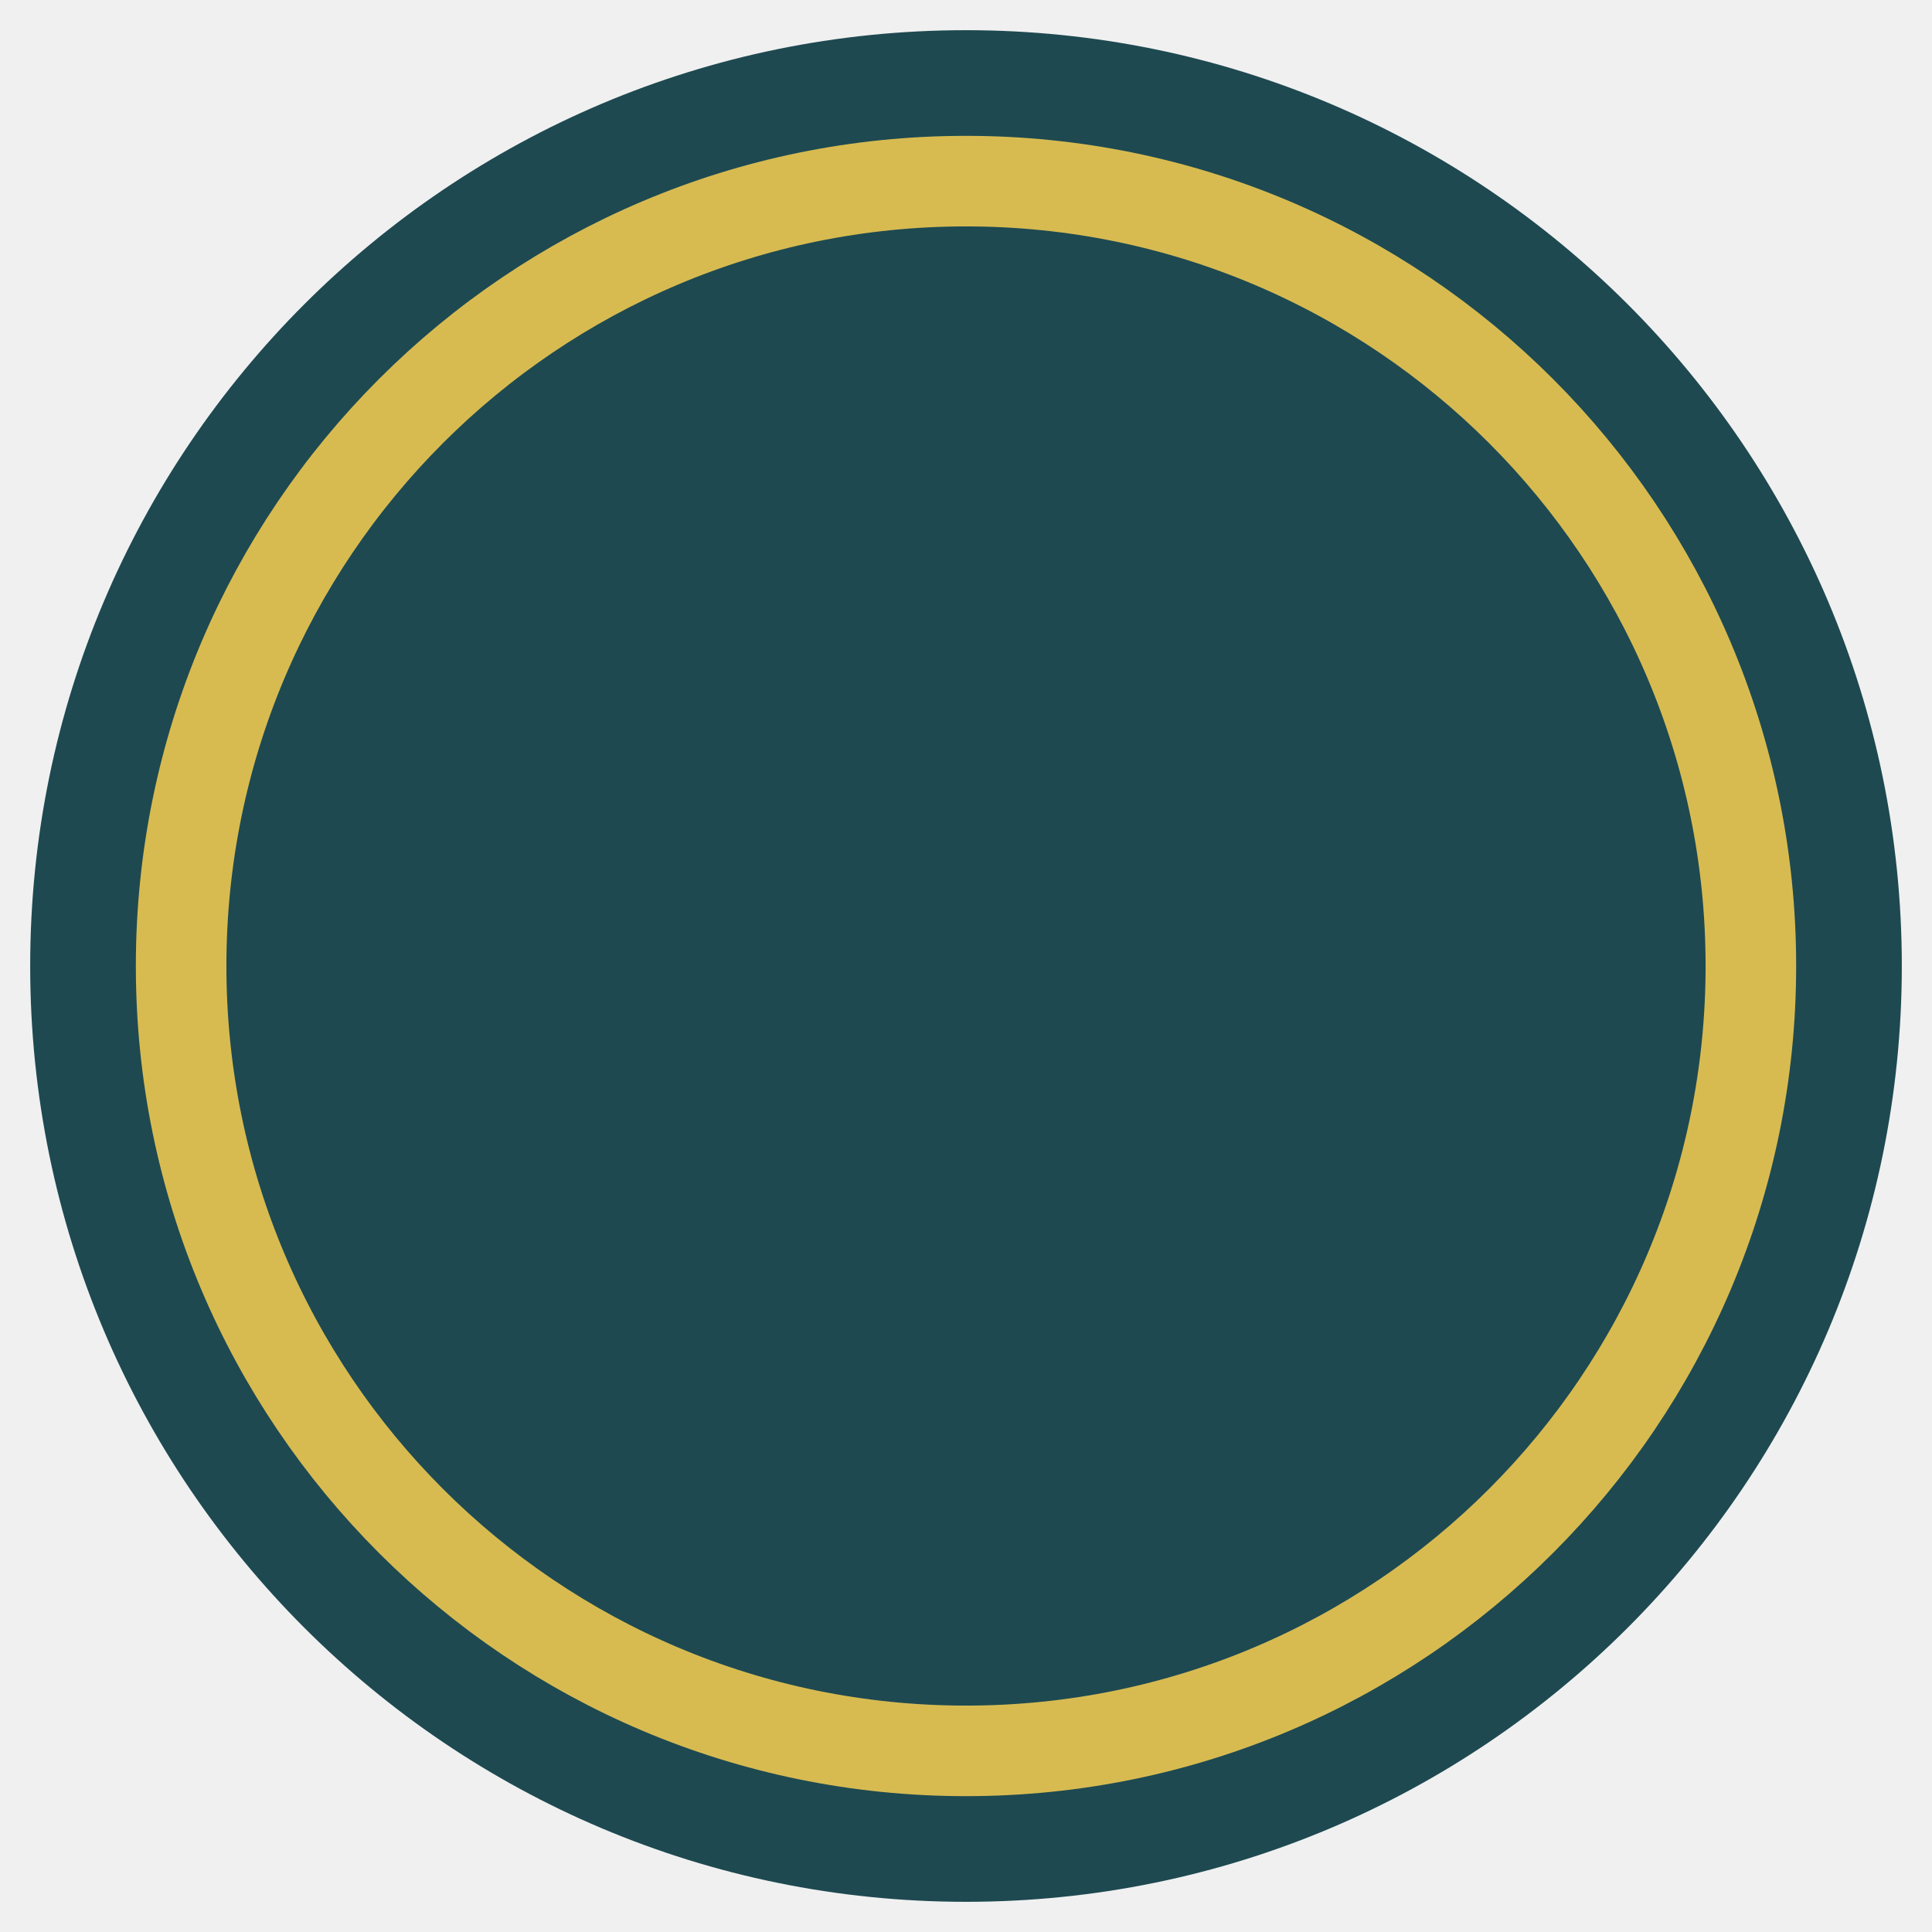
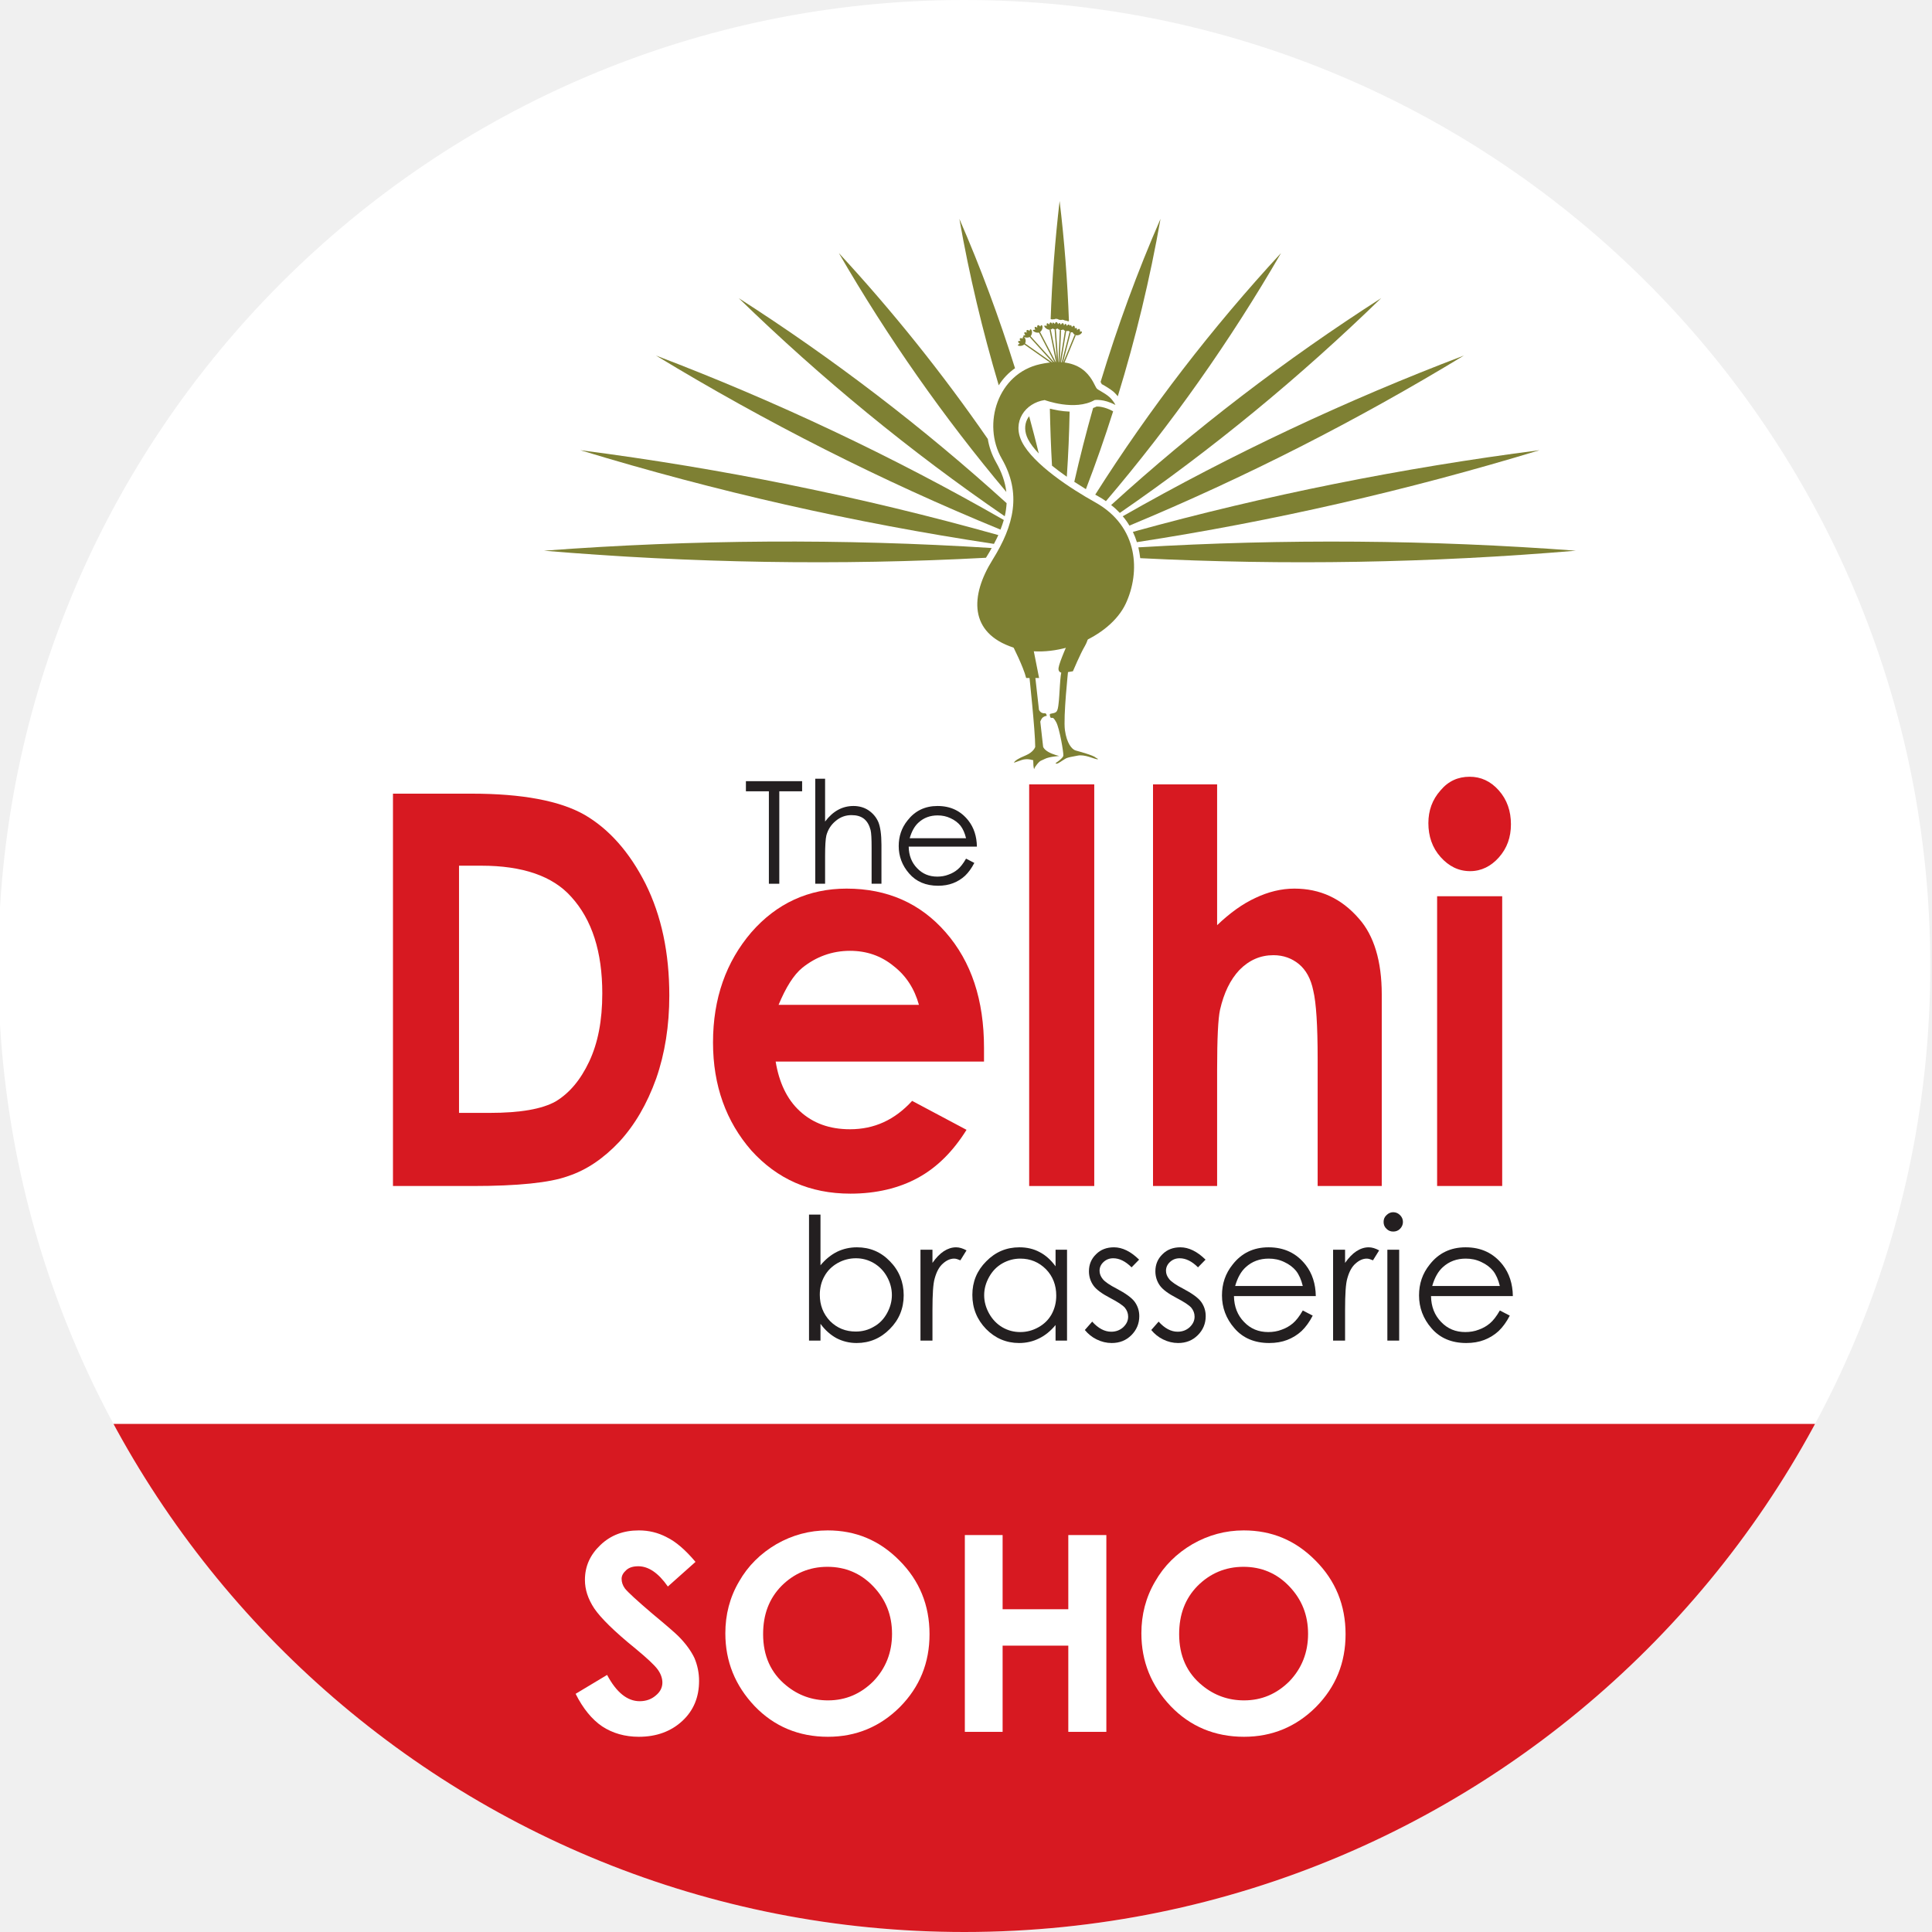
- <svg xmlns="http://www.w3.org/2000/svg" viewBox="0 0 64 64">
-   <circle cx="32" cy="32" r="31" fill="#1E4951" />
-   <circle cx="32" cy="32" r="26" fill="none" stroke="#D7BB51" stroke-width="3" />
+ <svg xmlns="http://www.w3.org/2000/svg" xmlns:xlink="http://www.w3.org/1999/xlink" version="1.1" width="2000" height="2000" viewBox="0 0 2000 2000">
+   <defs>
+     <clipPath id="clip_1">
+       <path transform="matrix(1,0,0,-1,0,2000)" d="M0 2000H2000V0H0Z" />
+     </clipPath>
+     <clipPath id="clip_2">
+       <path transform="matrix(1,0,0,-1,0,2000)" d="M998.215 2000C466.156 2000 31.147 1584.48 0 1060.242V939.757C31.147 415.52 466.156 0 998.215 0 1550.5 0 1998.215 447.715 1998.215 1000 1998.215 1552.285 1550.5 2000 998.215 2000Z" />
+     </clipPath>
+     <path id="font_3_55" d="M.016 .648V.719H.41V.648H.25V0H.177V.648H.016Z" />
+     <path id="font_3_75" d="M.076 .736H.145V.436C.172 .472 .203 .5 .236 .518 .269 .536 .305 .545 .344 .545 .383 .545 .419 .535 .449 .515 .48 .494 .503 .467 .518 .433 .532 .399 .54 .346 .54 .273V0H.471V.253C.471 .314 .469 .355 .464 .376 .455 .411 .44 .437 .418 .455 .395 .473 .366 .481 .33 .481 .289 .481 .252 .468 .219 .44 .186 .413 .165 .379 .154 .339 .148 .313 .145 .265 .145 .195V0H.076V.736Z" />
+     <path id="font_3_72" d="M.523 .176 .581 .146C.562 .109 .54 .079 .516 .056 .491 .033 .463 .016 .432 .004 .401-.008 .366-.014 .327-.014 .241-.014 .173 .015 .124 .072 .075 .128 .051 .193 .051 .264 .051 .332 .071 .392 .113 .444 .165 .511 .235 .545 .323 .545 .414 .545 .486 .511 .54 .442 .578 .393 .598 .332 .599 .26H.121C.122 .198 .142 .148 .18 .109 .218 .069 .265 .05 .321 .05 .348 .05 .375 .054 .4 .064 .426 .073 .447 .086 .465 .101 .483 .116 .503 .141 .523 .176M.523 .319C.514 .356 .501 .385 .484 .407 .466 .429 .443 .446 .415 .459 .386 .473 .356 .479 .324 .479 .272 .479 .227 .463 .19 .429 .163 .405 .142 .368 .128 .319H.523Z" />
+     <path id="font_3_69" d="M.081 0V.736H.148V.44C.177 .475 .209 .501 .245 .519 .28 .536 .319 .545 .361 .545 .437 .545 .501 .518 .554 .463 .607 .409 .634 .342 .634 .265 .634 .188 .607 .122 .553 .068 .5 .014 .435-.014 .359-.014 .316-.014 .277-.004 .242 .014 .207 .033 .175 .061 .148 .098V0H.081M.354 .053C.392 .053 .427 .062 .459 .081 .492 .099 .517 .125 .536 .159 .555 .193 .565 .229 .565 .266 .565 .304 .555 .34 .536 .374 .517 .408 .491 .434 .459 .453 .426 .472 .392 .481 .355 .481 .318 .481 .282 .472 .248 .453 .215 .434 .189 .409 .171 .376 .153 .344 .144 .308 .144 .268 .144 .207 .164 .156 .204 .114 .245 .073 .295 .053 .354 .053Z" />
+     <path id="font_3_85" d="M.05 .531H.12V.454C.141 .484 .163 .507 .186 .522 .209 .537 .233 .545 .258 .545 .277 .545 .297 .539 .319 .527L.283 .469C.269 .475 .257 .479 .247 .479 .224 .479 .202 .469 .181 .45 .16 .432 .144 .403 .133 .363 .124 .333 .12 .272 .12 .18V0H.05V.531Z" />
+     <path id="font_3_68" d="M.605 .531V0H.538V.091C.509 .056 .477 .03 .442 .013 .406-.005 .367-.014 .325-.014 .25-.014 .185 .014 .132 .068 .079 .123 .052 .189 .052 .267 .052 .344 .079 .409 .133 .463 .187 .518 .251 .545 .327 .545 .37 .545 .41 .536 .445 .517 .48 .499 .511 .471 .538 .434V.531H.605M.332 .479C.294 .479 .259 .469 .227 .451 .194 .432 .169 .406 .15 .372 .131 .338 .121 .303 .121 .265 .121 .228 .131 .192 .15 .158 .169 .124 .195 .097 .227 .078 .26 .059 .294 .05 .332 .05 .369 .05 .404 .059 .438 .078 .472 .097 .497 .122 .515 .154 .533 .187 .542 .223 .542 .263 .542 .324 .522 .376 .482 .417 .441 .458 .391 .479 .332 .479Z" />
+     <path id="font_3_86" d="M.343 .473 .299 .428C.263 .464 .227 .481 .192 .481 .17 .481 .151 .474 .135 .459 .12 .445 .112 .428 .112 .408 .112 .391 .118 .375 .131 .359 .144 .343 .172 .324 .213 .303 .264 .276 .299 .251 .317 .227 .335 .202 .344 .174 .344 .143 .344 .099 .328 .062 .298 .032 .267 .001 .229-.014 .183-.014 .153-.014 .123-.007 .095 .007 .068 .02 .045 .039 .026 .062L.069 .111C.104 .072 .141 .052 .18 .052 .208 .052 .231 .061 .25 .078 .269 .096 .279 .116 .279 .14 .279 .16 .272 .177 .26 .192 .247 .207 .218 .226 .174 .249 .126 .274 .093 .298 .076 .322 .059 .346 .05 .374 .05 .405 .05 .445 .064 .478 .092 .505 .119 .532 .154 .545 .196 .545 .245 .545 .294 .521 .343 .473Z" />
+     <path id="font_3_76" d="M.1 .75C.116 .75 .129 .744 .14 .733 .151 .722 .157 .709 .157 .693 .157 .678 .151 .664 .14 .653 .129 .642 .116 .637 .1 .637 .085 .637 .072 .642 .061 .653 .049 .664 .044 .678 .044 .693 .044 .709 .049 .722 .061 .733 .072 .744 .085 .75 .1 .75M.066 .531H.135V0H.066V.531Z" />
+     <path id="font_4_39" d="M.083 .719H.245C.349 .719 .427 .706 .478 .68 .528 .654 .57 .612 .603 .554 .636 .495 .652 .427 .652 .349 .652 .294 .643 .243 .625 .197 .606 .15 .581 .112 .549 .081 .516 .05 .481 .029 .443 .018 .406 .006 .34 0 .247 0H.083V.719M.219 .587V.134H.282C.345 .134 .39 .141 .418 .155 .446 .17 .469 .194 .487 .228 .505 .262 .514 .303 .514 .353 .514 .429 .493 .488 .45 .53 .412 .568 .35 .587 .265 .587H.219Z" />
+     <path id="font_4_72" d="M.6 .228H.171C.178 .19 .194 .159 .221 .137 .248 .115 .282 .104 .324 .104 .374 .104 .416 .121 .452 .156L.564 .103C.536 .063 .503 .034 .464 .015 .425-.004 .378-.014 .325-.014 .241-.014 .174 .013 .121 .065 .069 .118 .042 .184 .042 .263 .042 .344 .069 .411 .121 .465 .173 .518 .239 .545 .317 .545 .401 .545 .469 .518 .521 .465 .574 .411 .6 .341 .6 .253L.6 .228M.466 .332C.457 .361 .44 .385 .414 .403 .388 .422 .358 .431 .324 .431 .287 .431 .254 .42 .226 .4 .208 .387 .192 .364 .177 .332H.466Z" />
+     <path id="font_4_79" d="M.053 .736H.187V0H.053V.736Z" />
+     <path id="font_4_75" d="M.068 .736H.2V.478C.226 .5 .252 .517 .279 .528 .305 .539 .332 .545 .359 .545 .412 .545 .456 .527 .492 .49 .523 .459 .539 .412 .539 .351V0H.407V.233C.407 .294 .404 .336 .398 .358 .393 .38 .383 .396 .368 .407 .354 .417 .337 .423 .316 .423 .289 .423 .266 .414 .246 .396 .227 .378 .214 .354 .206 .323 .202 .307 .2 .27 .2 .213V0H.068V.736Z" />
+     <path id="font_4_76" d="M.12 .75C.143 .75 .163 .742 .18 .725 .197 .708 .205 .687 .205 .663 .205 .639 .197 .619 .18 .602 .164 .586 .144 .577 .121 .577 .097 .577 .077 .586 .06 .603 .043 .62 .035 .641 .035 .665 .035 .688 .043 .708 .06 .725 .076 .742 .096 .75 .12 .75M.053 .531H.187V0H.053V.531Z" />
+     <clipPath id="clip_5">
+       <path transform="matrix(1,0,0,-1,0,2000)" d="M0 2000H2000V0H0Z" />
+     </clipPath>
+     <path id="font_4_54" d="M.458 .621 .357 .531C.322 .581 .286 .605 .249 .605 .231 .605 .216 .601 .205 .591 .194 .581 .188 .571 .188 .559 .188 .547 .192 .535 .2 .524 .211 .51 .245 .479 .3 .432 .352 .389 .384 .361 .395 .35 .423 .322 .442 .295 .454 .27 .465 .244 .471 .216 .471 .186 .471 .127 .451 .078 .41 .04 .369 .002 .316-.018 .251-.018 .2-.018 .155-.005 .117 .02 .08 .045 .047 .085 .02 .139L.135 .208C.169 .144 .209 .112 .254 .112 .277 .112 .297 .119 .313 .133 .329 .146 .337 .162 .337 .18 .337 .196 .331 .213 .319 .229 .307 .245 .28 .27 .239 .304 .161 .367 .111 .417 .088 .451 .065 .486 .054 .52 .054 .555 .054 .605 .073 .647 .111 .683 .149 .719 .195 .736 .251 .736 .287 .736 .321 .728 .353 .711 .386 .695 .421 .665 .458 .621Z" />
+     <path id="font_4_50" d="M.421 .736C.523 .736 .61 .7 .683 .626 .756 .553 .793 .463 .793 .357 .793 .252 .757 .164 .685 .091 .613 .019 .525-.018 .422-.018 .315-.018 .225 .02 .154 .094 .083 .169 .047 .257 .047 .36 .047 .428 .063 .491 .097 .549 .13 .607 .176 .652 .234 .686 .292 .719 .354 .736 .421 .736M.42 .603C.354 .603 .298 .579 .252 .533 .207 .487 .185 .429 .185 .357 .185 .278 .213 .215 .27 .169 .314 .133 .365 .115 .422 .115 .487 .115 .542 .139 .588 .185 .633 .232 .656 .29 .656 .358 .656 .427 .633 .484 .587 .532 .542 .579 .486 .603 .42 .603Z" />
+     <path id="font_4_43" d="M.082 .719H.22V.448H.46V.719H.599V0H.46V.315H.22V0H.082V.719Z" />
+   </defs>
+   <g>
+     <g clip-path="url(#clip_1)">
+       <path transform="matrix(1,0,0,-1,1998.216,1000)" d="M0 0C0-552.285-447.715-1000-1000-1000-1552.285-1000-2000-552.285-2000 0-2000 552.285-1552.285 1000-1000 1000-447.715 1000 0 552.285 0 0" fill="#ffffff" />
+     </g>
+     <g clip-path="url(#clip_2)">
+       <path transform="matrix(1,0,0,-1,0,2000)" d="M2517.215 526H-178.785V-74H2517.215Z" fill="#d71921" />
+     </g>
+     <use data-text="T" xlink:href="#font_3_55" transform="matrix(147.6933,0,0,-147.6933,769.8018,914.8535)" fill="#231f20" />
+     <use data-text="h" xlink:href="#font_3_75" transform="matrix(147.6933,0,0,-147.6933,832.7192,914.8535)" fill="#231f20" />
+     <use data-text="e" xlink:href="#font_3_72" transform="matrix(147.6933,0,0,-147.6933,922.8121,914.8535)" fill="#231f20" />
+     <use data-text="b" xlink:href="#font_3_69" transform="matrix(177.2348,0,0,-177.2348,823.1377,1387.803)" fill="#231f20" />
+     <use data-text="r" xlink:href="#font_3_85" transform="matrix(177.2348,0,0,-177.2348,944.0119,1387.803)" fill="#231f20" />
+     <use data-text="a" xlink:href="#font_3_68" transform="matrix(177.2348,0,0,-177.2348,997.3595,1387.803)" fill="#231f20" />
+     <use data-text="s" xlink:href="#font_3_86" transform="matrix(177.2348,0,0,-177.2348,1118.411,1387.803)" fill="#231f20" />
+     <use data-text="s" xlink:href="#font_3_86" transform="matrix(177.2348,0,0,-177.2348,1187.178,1387.803)" fill="#231f20" />
+     <use data-text="e" xlink:href="#font_3_72" transform="matrix(177.2348,0,0,-177.2348,1255.945,1387.803)" fill="#231f20" />
+     <use data-text="r" xlink:href="#font_3_85" transform="matrix(177.2348,0,0,-177.2348,1371.148,1387.803)" fill="#231f20" />
+     <use data-text="i" xlink:href="#font_3_76" transform="matrix(177.2348,0,0,-177.2348,1424.495,1387.803)" fill="#231f20" />
+     <use data-text="e" xlink:href="#font_3_72" transform="matrix(177.2348,0,0,-177.2348,1459.942,1387.803)" fill="#231f20" />
+     <use data-text="D" xlink:href="#font_4_39" transform="matrix(502.7432,0,0,-564.8923,365.0762,1227.755)" fill="#d71921" />
+     <use data-text="e" xlink:href="#font_4_72" transform="matrix(502.7432,0,0,-564.8923,716.9965,1227.755)" fill="#d71921" />
+     <use data-text="l" xlink:href="#font_4_79" transform="matrix(502.7432,0,0,-564.8923,1038.752,1227.755)" fill="#d71921" />
+     <use data-text="h" xlink:href="#font_4_75" transform="matrix(502.7432,0,0,-564.8923,1159.41,1227.755)" fill="#d71921" />
+     <use data-text="i" xlink:href="#font_4_76" transform="matrix(502.7432,0,0,-564.8923,1461.056,1227.755)" fill="#d71921" />
+     <g clip-path="url(#clip_5)">
+       <path transform="matrix(1,0,0,-1,1026.571,567.3118)" d="M0 0C-1.52-2.902-3.179-5.666-4.974-8.567-5.251-9.12-5.666-9.534-5.941-10.086-158.347-18.239-311.028-15.614-463.433-2.764-308.955 8.843-154.339 9.81 0 0" fill="#7e8033" />
+       <path transform="matrix(1,0,0,-1,1033.48,553.9093)" d="M0 0C-1.382-3.039-2.902-5.941-4.56-9.119-149.504 12.713-292.237 45.045-432.759 87.879-286.295 68.948-141.904 39.794 0 0" fill="#7e8033" />
+       <path transform="matrix(1,0,0,-1,1039.144,538.2957)" d="M0 0C-.967-3.178-2.072-6.494-3.454-9.948-126.843 40.623-246.086 101.005-360.079 170.229-235.862 122.974-115.236 66.047 0 0" fill="#7e8033" />
+       <path transform="matrix(1,0,0,-1,1042.046,520.8858)" d="M0 0C-.277-4.422-.829-8.982-1.935-13.541-99.899 53.611-192.061 129.33-277.314 212.234-179.211 149.365-86.358 78.344 0 0" fill="#7e8033" />
+       <path transform="matrix(1,0,0,-1,1041.77,509.2788)" d="M0 0C-64.942 77.238-122.974 160.142-173.407 247.33-117.586 186.948-66.046 122.56-19.206 54.854-17.824 46.426-14.923 38.273-10.777 30.951-4.836 20.588-1.243 10.5 0 0" fill="#7e8033" />
+       <path transform="matrix(1,0,0,-1,1050.751,381.1929)" d="M0 0C-6.633-4.559-12.436-10.639-16.858-17.686-33.714 38.965-47.393 96.446-57.618 154.616-35.649 104.183-16.443 52.507 0 0" fill="#7e8033" />
+       <path transform="matrix(1,0,0,-1,1075.346,469.4849)" d="M0 0C-4.698 4.974-8.705 9.948-11.192 14.922-14.785 22.107-15.06 29.43-11.883 35.648-11.33 36.615-10.777 37.583-9.948 38.55-6.494 25.7-3.039 12.85 0 0" fill="#7e8033" />
+       <path transform="matrix(1,0,0,-1,1631.355,570.0753)" d="M0 0C-150.194-12.712-300.664-15.337-450.997-7.738-451.412-4.007-452.102-.277-452.931 3.454-302.046 12.436-151.023 11.33 0 0" fill="#7e8033" />
+       <path transform="matrix(1,0,0,-1,1593.772,466.0305)" d="M0 0C-136.792-41.59-275.794-73.508-416.868-95.202-417.974-91.609-419.355-88.017-421.013-84.563-282.84-46.427-142.457-18.377 0 0" fill="#7e8033" />
+       <path transform="matrix(1,0,0,-1,1515.428,368.0662)" d="M0 0C-110.677-67.29-226.604-126.291-346.262-176.033-348.197-172.717-350.545-169.401-353.171-166.36-240.007-101.834-121.731-46.288 0 0" fill="#7e8033" />
+       <path transform="matrix(1,0,0,-1,1429.76,308.6519)" d="M0 0C-83.871-81.522-174.375-156.136-270.543-222.32-273.307-219.419-276.208-216.656-279.524-214.168-192.614-135.133-98.932-63.421 0 0" fill="#7e8033" />
+       <path transform="matrix(1,0,0,-1,1326.13,261.9492)" d="M0 0C-52.506-90.78-113.302-177-181.283-256.864-183.77-255.067-186.396-253.409-189.159-251.89-190.126-251.337-191.094-250.784-192.337-250.093-135.963-161.11-71.435-77.377 0 0" fill="#7e8033" />
+       <path transform="matrix(1,0,0,-1,1152.308,425.8225)" d="M0 0C-8.567-27.082-17.962-54.025-28.187-80.555-31.78-78.344-35.925-75.719-40.208-72.956-34.405-47.393-27.91-21.97-20.726 3.454-19.482 3.869-18.239 4.422-17.133 4.974-14.785 5.112-8.567 4.56-.967 .552Z" fill="#7e8033" />
+       <path transform="matrix(1,0,0,-1,1201.36,226.577)" d="M0 0C-10.915-62.04-25.7-123.389-44.215-183.632-45.735-181.697-47.393-180.177-48.498-179.072-51.815-176.309-55.407-174.236-58.309-172.44-59.553-171.749-60.657-171.058-60.657-171.334-60.796-170.92-61.349-169.953-61.763-169.262-61.763-169.124-61.901-168.985-62.04-168.847-44.63-111.506-24.042-54.993 0 0" fill="#7e8033" />
+       <path transform="matrix(1,0,0,-1,1106.573,332.5555)" d="M0 0H-1.243C-1.52 .138-1.796 .415-2.21 .415-2.764 .691-3.454 .829-4.145 .691-4.422 .967-4.836 1.106-5.251 1.244-6.218 1.658-7.323 1.658-8.29 1.244-8.567 1.381-8.981 1.381-9.257 1.52H-10.225C-10.777 1.935-11.606 2.349-12.573 2.487-13.541 2.625-14.508 2.487-15.337 1.935-15.752 2.073-16.028 2.073-16.443 2.073-16.857 2.073-17.272 1.935-17.548 1.796-17.962 2.073-18.377 2.21-18.93 2.21-17.548 43.11-14.37 83.871-9.672 124.494-4.697 83.181-1.52 41.59 0 0" fill="#7e8033" />
+       <path transform="matrix(1,0,0,-1,1107.264,426.0991)" d="M0 0C-.414-22.522-1.381-45.045-2.901-67.429-8.013-63.836-13.264-59.967-18.239-55.96-19.344-36.34-20.035-16.58-20.449 3.04-15.337 1.796-8.013 .277 0 0" fill="#7e8033" />
+       <path transform="matrix(1,0,0,-1,1060.192,356.4538)" d="M0 0 31.423-22.086 32.17-21.024 .747 1.062Z" fill="#7e8033" />
+       <path transform="matrix(1,0,0,-1,1091.981,377.8082)" d="M0 0 .964 .871-25.263 29.925-26.227 29.054Z" fill="#7e8033" />
+       <path transform="matrix(1,0,0,-1,1092.104,376.054)" d="M0 0 1.152 .6-15.533 32.632-16.685 32.032Z" fill="#7e8033" />
+       <path transform="matrix(1,0,0,-1,1093.681,377.1041)" d="M0 0 1.273 .258-5.951 35.922-7.224 35.664Z" fill="#7e8033" />
+       <path transform="matrix(1,0,0,-1,1094.449,377.6041)" d="M0 0 1.295 .097-1.441 36.769-2.737 36.672Z" fill="#7e8033" />
+       <path transform="matrix(1,0,0,-1,1095.59,377.5888)" d="M0 0 1.298-.055 2.815 35.82 1.518 35.875Z" fill="#7e8033" />
+       <path transform="matrix(1,0,0,-1,1096.764,377.342)" d="M0 0 1.282-.208 6.959 34.693 5.677 34.901Z" fill="#7e8033" />
+       <path transform="matrix(1,0,0,-1,1098.553,377.2238)" d="M0 0 1.258-.324 9.929 33.334 8.671 33.658Z" fill="#7e8033" />
+       <path transform="matrix(1,0,0,-1,1099.874,377.063)" d="M0 0 1.201-.496 13.791 29.993 12.59 30.489Z" fill="#7e8033" />
+       <path transform="matrix(1,0,0,-1,1113.059,346.891)" d="M0 0C0 0-2.799 1.452-3.322 5.028-3.845 8.603-.963 5.145-.963 5.145-.963 5.145-.097 7.744 .882 7.306 1.861 6.868 1.933 5.057 1.933 5.057 1.933 5.057 3.296 6.956 4.323 6.309 5.349 5.662 4.859 3.492 4.859 3.492 4.859 3.492 6.25 4.298 6.911 3.473 7.572 2.647 4.769-1.186 0 0" fill="#7e8033" />
+       <path transform="matrix(1,0,0,-1,1108.006,343.9115)" d="M0 0C0 0-2.884 1.275-3.629 4.811-4.373 8.347-1.282 5.075-1.282 5.075-1.282 5.075-.579 7.723 .425 7.347 1.43 6.971 1.614 5.168 1.614 5.168 1.614 5.168 2.856 7.148 3.921 6.566 4.986 5.984 4.632 3.788 4.632 3.788 4.632 3.788 5.97 4.679 6.681 3.896 7.392 3.113 4.834-.887 0 0" fill="#7e8033" />
+       <path transform="matrix(1,0,0,-1,1097.687,341.7441)" d="M0 0C0 0-3.078 .688-4.497 4.011-5.916 7.335-2.246 4.728-2.246 4.728-2.246 4.728-2.073 7.462-1.015 7.289 .044 7.115 .576 5.383 .576 5.383 .576 5.383 1.408 7.568 2.566 7.204 3.724 6.841 3.805 4.619 3.805 4.619 3.805 4.619 4.944 5.753 5.794 5.124 6.644 4.494 4.914 .072 0 0" fill="#7e8033" />
+       <path transform="matrix(1,0,0,-1,1087.048,341.423)" d="M0 0C0 0-3.15-.15-5.398 2.68-7.645 5.509-3.417 3.966-3.417 3.966-3.417 3.966-3.973 6.648-2.906 6.761-1.84 6.874-.868 5.344-.868 5.344-.868 5.344-.643 7.671 .57 7.627 1.782 7.582 2.448 5.461 2.448 5.461 2.448 5.461 3.246 6.856 4.233 6.474 5.219 6.091 4.72 1.369 0 0" fill="#7e8033" />
+       <path transform="matrix(1,0,0,-1,1076.206,344.0814)" d="M0 0C0 0-2.96-1.087-5.953 .938-8.945 2.964-4.448 2.759-4.448 2.759-4.448 2.759-5.783 5.151-4.799 5.579-3.815 6.006-2.43 4.838-2.43 4.838-2.43 4.838-2.913 7.125-1.743 7.447-.573 7.768 .699 5.943 .699 5.943 .699 5.943 1.042 7.514 2.098 7.445 3.153 7.375 4.093 2.721 0 0" fill="#7e8033" />
+       <path transform="matrix(1,0,0,-1,1066.383,348.6179)" d="M0 0C0 0-2.663-1.69-6.016-.344-9.37 1.002-4.932 1.754-4.932 1.754-4.932 1.754-6.743 3.809-5.872 4.436-5.001 5.062-3.4 4.214-3.4 4.214-3.4 4.214-4.356 6.347-3.281 6.908-2.205 7.47-.576 5.957-.576 5.957-.576 5.957-.573 7.564 .473 7.72 1.519 7.876 3.423 3.526 0 0" fill="#7e8033" />
+       <path transform="matrix(1,0,0,-1,1060.864,356.1492)" d="M0 0C0 0-2.128-2.327-5.717-1.905-9.306-1.484-5.219 .403-5.219 .403-5.219 .403-7.504 1.913-6.828 2.745-6.151 3.578-4.383 3.178-4.383 3.178-4.383 3.178-5.864 4.986-4.973 5.81-4.082 6.634-2.114 5.599-2.114 5.599-2.114 5.599-2.531 7.151-1.563 7.575-.594 7.999 2.382 4.299 0 0" fill="#7e8033" />
+       <path transform="matrix(1,0,0,-1,1092.276,340.9697)" d="M0 0C0 0-3.149 .162-5.106 3.2-7.063 6.238-3.008 4.284-3.008 4.284-3.008 4.284-3.296 7.008-2.224 7.015-1.151 7.022-.335 5.404-.335 5.404-.335 5.404 .118 7.697 1.321 7.533 2.523 7.369 2.976 5.192 2.976 5.192 2.976 5.192 3.908 6.501 4.852 6.023 5.796 5.546 4.832 .896 0 0" fill="#7e8033" />
+       <path transform="matrix(1,0,0,-1,1102.716,342.6522)" d="M0 0C0 0-2.884 1.275-3.629 4.811-4.373 8.347-1.282 5.075-1.282 5.075-1.282 5.075-.579 7.723 .425 7.347 1.43 6.97 1.614 5.167 1.614 5.167 1.614 5.167 2.856 7.148 3.921 6.566 4.986 5.984 4.633 3.788 4.633 3.788 4.633 3.788 5.97 4.679 6.682 3.896 7.393 3.113 4.834-.887 0 0" fill="#7e8033" />
+       <path transform="matrix(1,0,0,-1,1037.037,474.8446)" d="M0 0C20.579-35.866 12.864-68.763-9.576-104.707-32.853-141.995-33.955-180.36 11.863-195.457 54.919-209.645 112.009-184.99 128.351-149.983 143.41-117.727 142.01-70.354 96.591-45.083 71.467-31.105 32.747-5.79 21.011 17.154 10.149 38.39 24.473 57.741 44.392 60.708 44.392 60.708 75.554 48.992 96.133 60.729 96.133 60.729 105.378 62.216 117.497 55.686 118.004 55.413 115.179 60.557 111.3 63.932 106.576 68.04 100.422 70.692 98.485 72.467 94.957 75.701 88.527 108.61 39.688 97.857-4.189 88.196-20.579 35.866 0 0" fill="#7e8033" />
+       <path transform="matrix(1,0,0,-1,1047.914,667.6991)" d="M0 0C0 0 11.392-22.122 14.36-34.162H27.75L21.534-2.719Z" fill="#7e8033" />
+       <path transform="matrix(1,0,0,-1,1079.85,773.1664)" d="M0 0-2.944 26.148C-2.944 26.148-1.96 29.171-.244 30.555 1.471 31.938 3.796 32.159 3.796 32.159 3.796 32.159 3.257 34.794 2.251 34.735 1.283 34.678 .037 34.74-1.13 35.203-3.509 36.147-4.328 38.436-4.328 38.436L-8.417 74.746H-14.456C-14.456 74.746-8.197 16.757-8.197 0-8.197 0-9.625-5.292-18.061-8.82-26.497-12.347-28.702-14.111-30.025-15.875-31.348-17.639-23.075-13.009-18.061-12.788-13.047-12.568-10.622-13.891-10.622-13.891-10.622-13.891-10.181-11.383-10.181-16.275-10.181-21.167-9.299-23.151-9.299-23.151-9.299-23.151-9.299-21.608-5.992-17.639-2.684-13.67-1.817-14.358 1.505-12.568 6.203-10.036 16.662-9.455 16.662-9.455 16.662-9.455 10.12-7.938 5.482-5.292 .844-2.646 0 0 0 0" fill="#7e8033" />
+       <path transform="matrix(1,0,0,-1,1101.42,696.4362)" d="M0 0 9.26 1.543C9.26 1.543 17.024 19.891 21.411 27.254 25.797 34.617 26.238 42.657 26.238 42.657L5.292 33.542C5.292 33.542-4.826 11.188-5.61 5.043-6.394-1.102 0 0 0 0" fill="#7e8033" />
+       <path transform="matrix(1,0,0,-1,1105.829,693.3494)" d="M0 0C0 0-5.287-49.035-3.415-62.552-1.543-76.069 3.748-82.463 7.717-83.565 11.686-84.668 26.604-88.727 28.368-90.932 28.368-90.932 32.709-92.994 29.766-92.605 26.216-92.137 17.198-87.424 9.812-88.857 2.658-90.245 1.39-90.379-1.376-91.32-3.601-92.076-9.533-96.594-11.135-97.015-13.375-97.604-12.995-96.577-12.995-96.577-12.995-96.577-5.582-91.762-5.084-89.023-4.586-86.284-9.068-60.302-12.472-54.243-15.875-48.183-16.041-50.176-17.784-49.76-18.725-49.536-19.013-47.814-19.078-46.276-19.134-44.965-15.061-45.586-12.638-43.784-10.758-42.386-10.315-37.505-10.148-36.313-8.725-26.19-8.739-5.297-6.394 0-3.417 6.725 0 0 0 0" fill="#7e8033" />
+     </g>
+     <use data-text="S" xlink:href="#font_4_54" transform="matrix(283.3447,0,0,-283.3447,590.2153,1792.812)" fill="#ffffff" />
+     <use data-text="O" xlink:href="#font_4_50" transform="matrix(283.3447,0,0,-283.3447,737.5545,1792.812)" fill="#ffffff" />
+     <use data-text="H" xlink:href="#font_4_43" transform="matrix(283.3447,0,0,-283.3447,975.5641,1792.812)" fill="#ffffff" />
+     <use data-text="O" xlink:href="#font_4_50" transform="matrix(283.3447,0,0,-283.3447,1168.238,1792.812)" fill="#ffffff" />
+   </g>
</svg>
